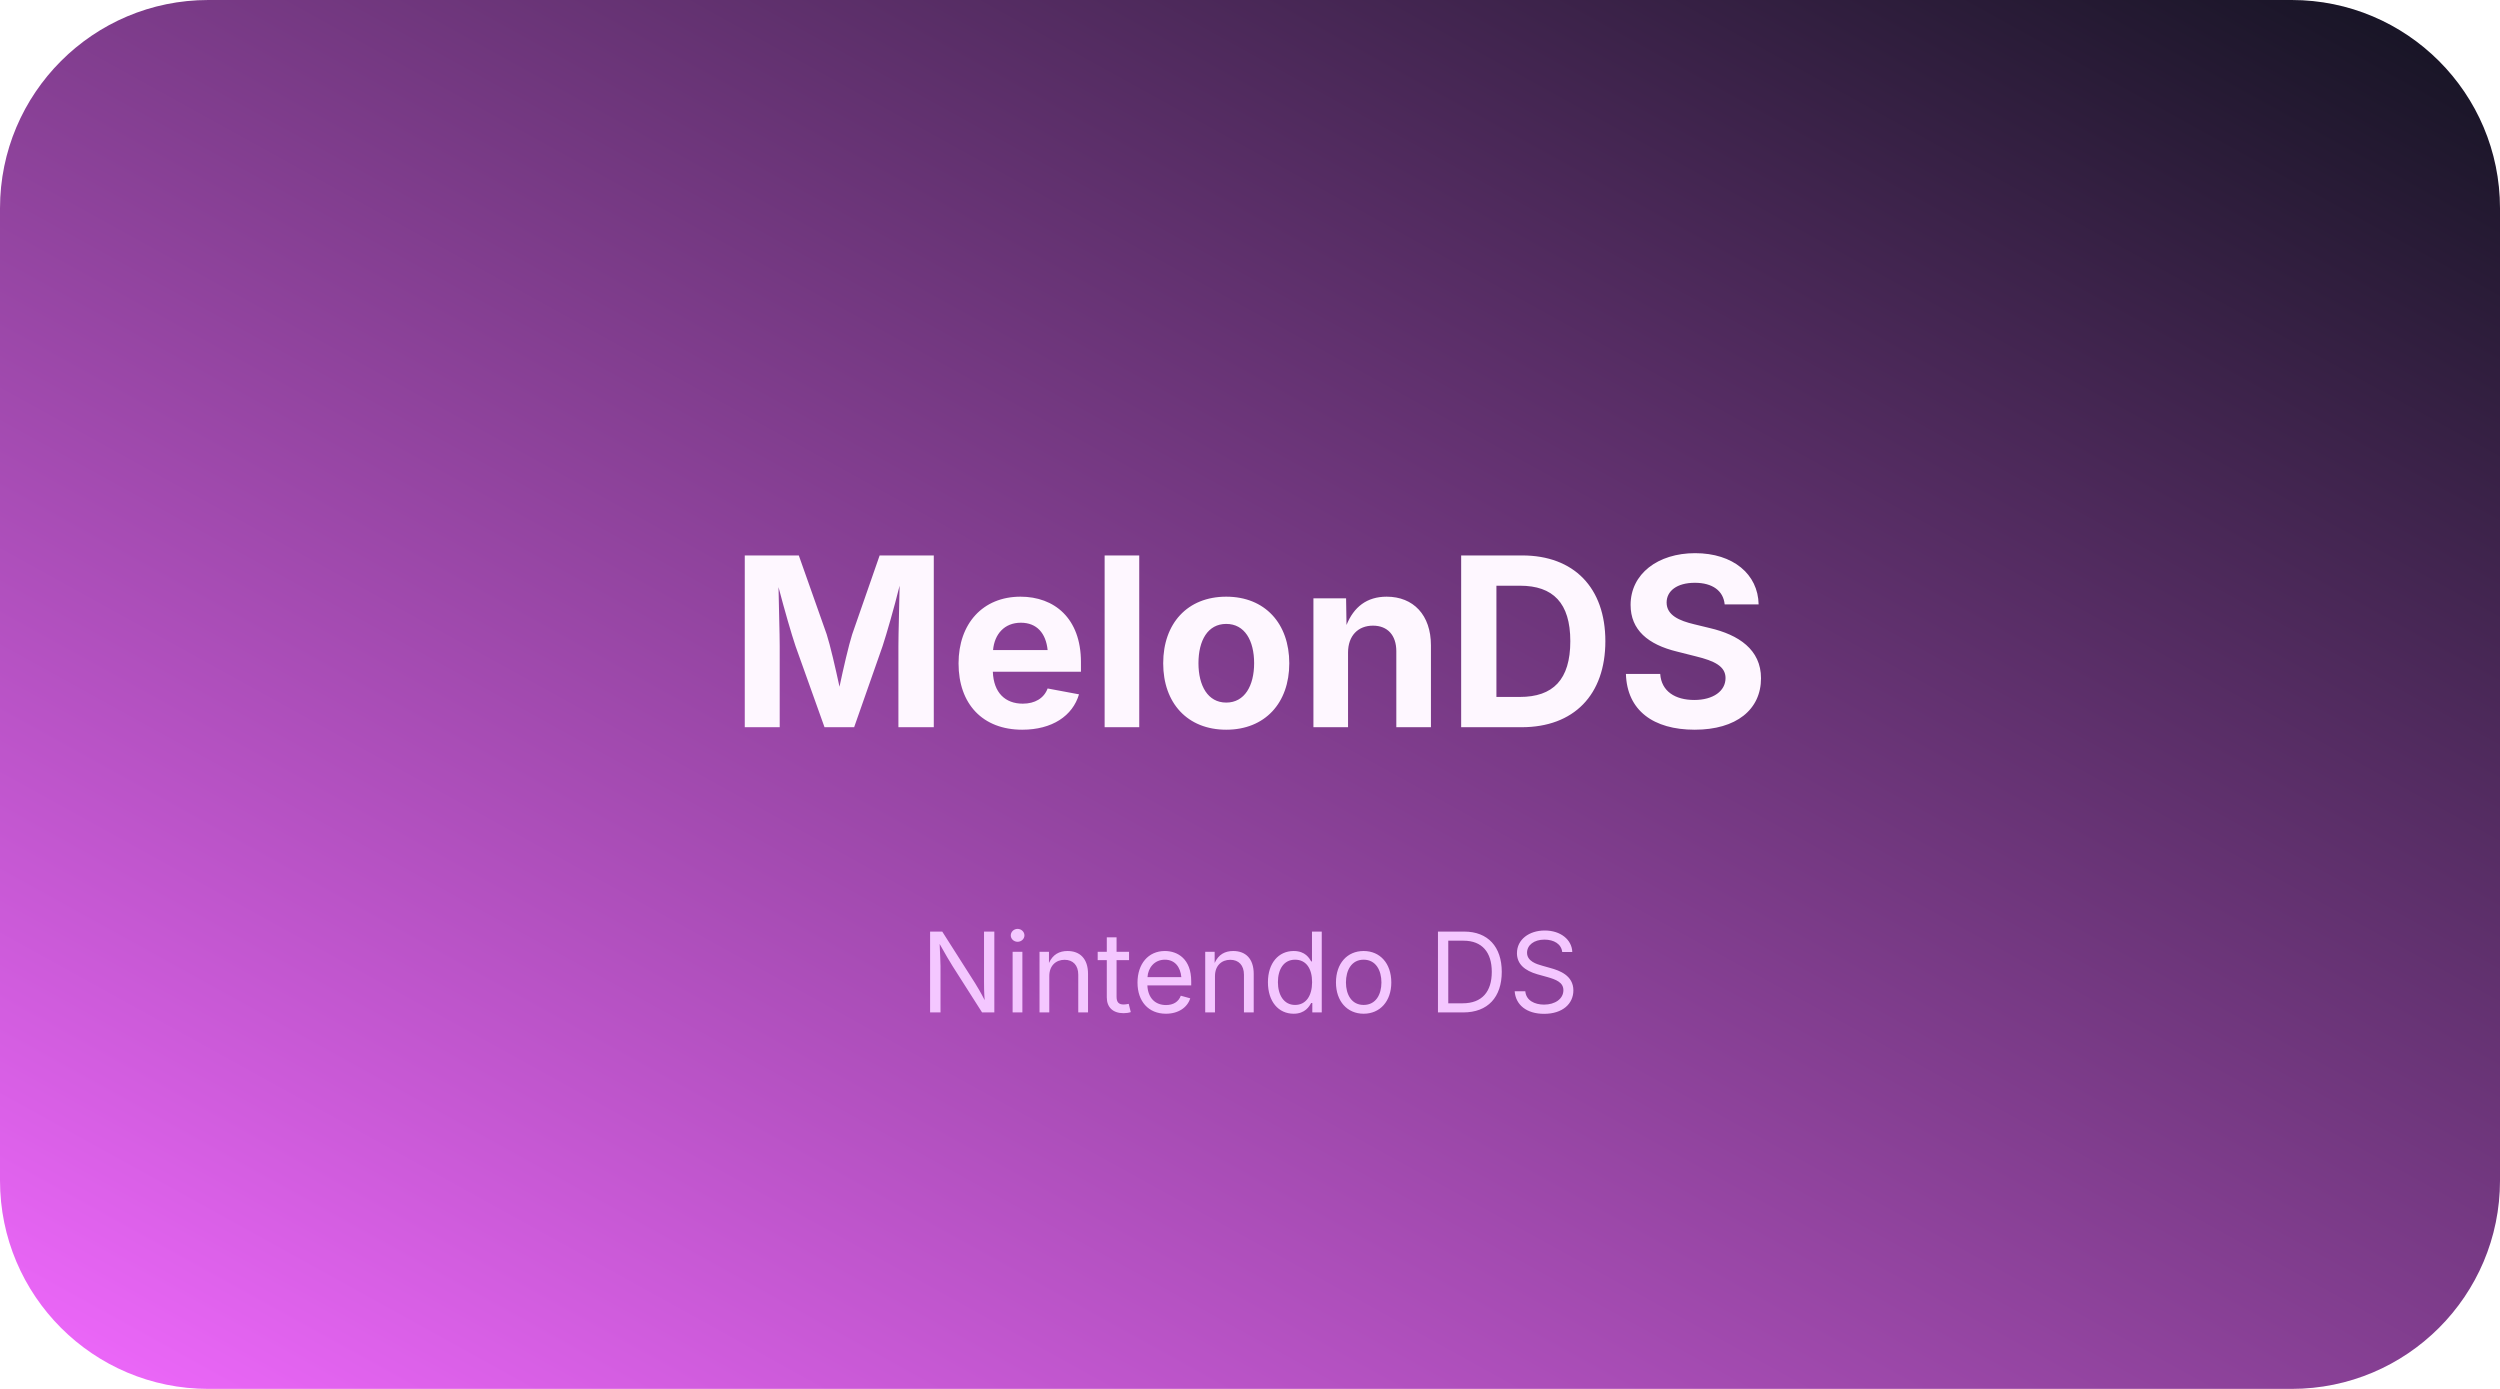
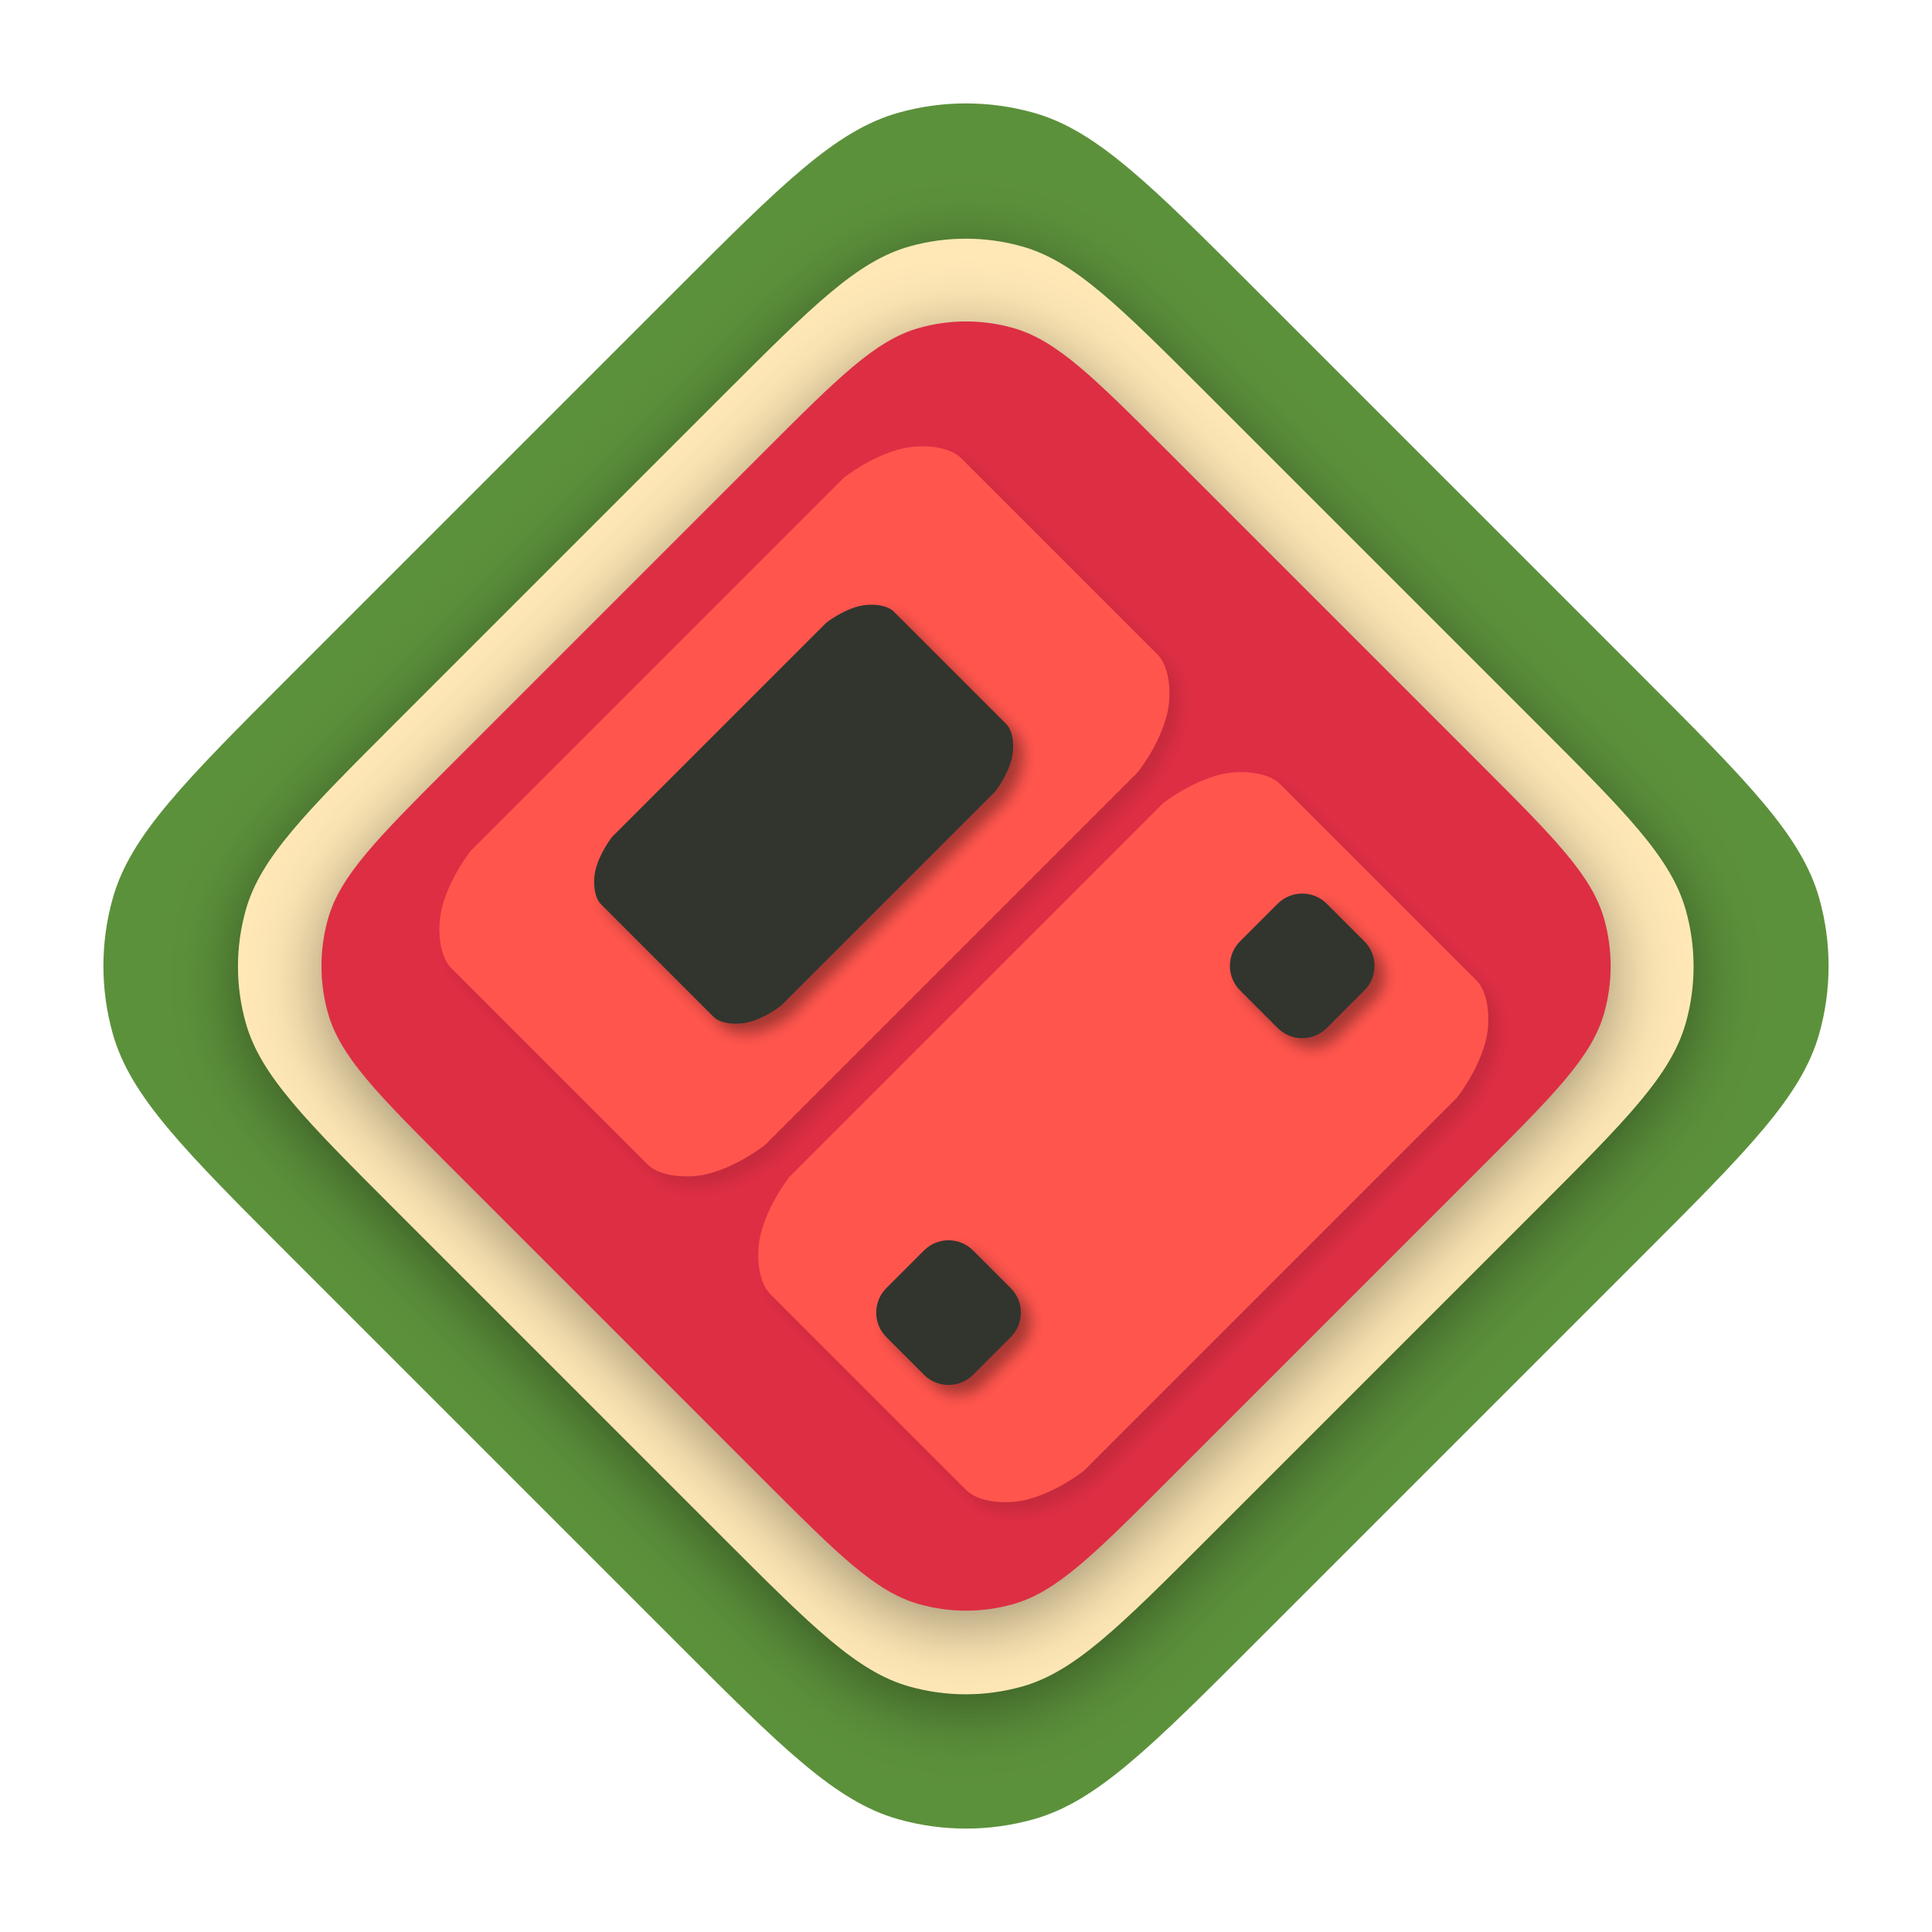
- <svg xmlns="http://www.w3.org/2000/svg" viewBox="0 0 360 200" aria-label="MelonDS logo">
-   <defs>
-     <linearGradient id="grad" x1="1" y1="0" x2="0" y2="1">
-       <stop offset="0%" stop-color="#11121f" />
-       <stop offset="100%" stop-color="#f269ff" />
-     </linearGradient>
-   </defs>
-   <rect width="360" height="200" rx="30" fill="url(#grad)" />
-   <text x="50%" y="46%" fill="#fef7ff" font-family="'Space Grotesk', 'Inter', sans-serif" font-size="34" font-weight="700" text-anchor="middle" dominant-baseline="middle">MelonDS</text>
-   <text x="50%" y="70%" fill="#f4c7ff" font-family="'Inter', sans-serif" font-size="16" text-anchor="middle" dominant-baseline="middle">Nintendo DS</text>
+ <svg xmlns="http://www.w3.org/2000/svg" width="1024" height="1024">
+   <path fill="#5c913b" fill-rule="evenodd" d="M357.62 154.38c56.821-56.821 85.232-85.232 118.463-94.604a132.32 132.32 0 0 1 71.834 0c33.231 9.372 61.642 37.783 118.463 94.604l203.24 203.24c56.821 56.821 85.232 85.232 94.604 118.463a132.32 132.32 0 0 1 0 71.834c-9.372 33.231-37.783 61.642-94.604 118.463L666.38 869.62c-56.821 56.821-85.232 85.232-118.463 94.604a132.319 132.319 0 0 1-71.834 0c-33.231-9.372-61.642-37.783-118.463-94.604L154.38 666.38c-56.821-56.821-85.232-85.232-94.604-118.463a132.318 132.318 0 0 1 0-71.834c9.372-33.231 37.783-61.642 94.604-118.463Z" />
+   <filter id="a" x="0" y="0" width="1024" height="1024" filterUnits="userSpaceOnUse" primitiveUnits="userSpaceOnUse" color-interpolation-filters="sRGB">
+     <feGaussianBlur stdDeviation="18.378" />
+     <feOffset dy="7.351" result="offsetblur" />
+     <feFlood flood-color="#000" flood-opacity=".4" />
+     <feComposite in2="offsetblur" operator="in" />
+     <feMerge>
+       <feMergeNode />
+       <feMergeNode in="SourceGraphic" />
+     </feMerge>
+   </filter>
+   <path fill="#ffe8b6" fill-rule="evenodd" filter="url(#a)" d="M383.23 209.478c47.35-47.35 71.026-71.026 98.72-78.836a110.266 110.266 0 0 1 59.86 0c27.694 7.81 51.369 31.486 98.72 78.836L814.66 383.61c47.351 47.351 71.027 71.026 78.837 98.72a110.265 110.265 0 0 1 0 59.86c-7.81 27.694-31.486 51.37-78.837 98.72L640.53 815.042c-47.351 47.35-71.027 71.026-98.72 78.836a110.265 110.265 0 0 1-59.86 0c-27.694-7.81-51.37-31.485-98.72-78.836L209.098 640.91c-47.35-47.35-71.026-71.026-78.836-98.72a110.266 110.266 0 0 1 0-59.86c7.81-27.694 31.485-51.369 78.836-98.72Z" />
+   <filter id="b" x="0" y="0" width="1024" height="1024" filterUnits="userSpaceOnUse" primitiveUnits="userSpaceOnUse" color-interpolation-filters="sRGB">
+     <feGaussianBlur stdDeviation="18.378" />
+     <feOffset dy="7.351" result="offsetblur" />
+     <feFlood flood-color="#000" flood-opacity=".4" />
+     <feComposite in2="offsetblur" operator="in" />
+     <feMerge>
+       <feMergeNode />
+       <feMergeNode in="SourceGraphic" />
+     </feMerge>
+   </filter>
+   <path fill="#dd2e44" fill-rule="evenodd" filter="url(#b)" d="M404.822 239.527c39.46-39.46 59.189-59.189 82.266-65.697a91.889 91.889 0 0 1 49.885 0c23.077 6.508 42.807 26.238 82.266 65.697l165.295 165.295c39.459 39.46 59.188 59.189 65.697 82.266a91.888 91.888 0 0 1 0 49.884c-6.509 23.078-26.238 42.808-65.697 82.266L619.239 784.534c-39.46 39.459-59.189 59.188-82.266 65.697a91.888 91.888 0 0 1-49.885 0c-23.077-6.509-42.807-26.238-82.266-65.697L239.527 619.239c-39.46-39.46-59.189-59.189-65.697-82.267a91.888 91.888 0 0 1 0-49.884c6.508-23.077 26.238-42.807 65.697-82.266Z" />
+   <filter id="c" x="0" y="0" width="1024" height="1024" filterUnits="userSpaceOnUse" primitiveUnits="userSpaceOnUse" color-interpolation-filters="sRGB">
+     <feGaussianBlur stdDeviation="3.676" />
+     <feOffset dx="5.198" dy="5.198" result="offsetblur" />
+     <feFlood flood-color="#000" flood-opacity=".104" />
+     <feComposite in2="offsetblur" operator="in" />
+     <feMerge>
+       <feMergeNode />
+       <feMergeNode in="SourceGraphic" />
+     </feMerge>
+   </filter>
+   <path fill="#ff554d" fill-rule="evenodd" filter="url(#c)" d="M405.568 606.767s-14.487 11.68-31.187 15.594c-9.553 2.238-24.422 1.568-31.188-5.198l-103.96-103.96c-6.766-6.766-7.436-21.635-5.198-31.187 3.914-16.7 15.594-31.188 15.594-31.188l197.523-197.523s14.488-11.68 31.188-15.594c9.553-2.239 24.422-1.568 31.188 5.198l103.96 103.96c6.765 6.765 7.436 21.634 5.197 31.187-3.913 16.7-15.594 31.188-15.594 31.188Z" />
+   <filter id="d" x="0" y="0" width="1024" height="1024" filterUnits="userSpaceOnUse" primitiveUnits="userSpaceOnUse" color-interpolation-filters="sRGB">
+     <feGaussianBlur stdDeviation="3.676" />
+     <feOffset dx="5.198" dy="5.198" result="offsetblur" />
+     <feFlood flood-color="#000" flood-opacity=".104" />
+     <feComposite in2="offsetblur" operator="in" />
+     <feMerge>
+       <feMergeNode />
+       <feMergeNode in="SourceGraphic" />
+     </feMerge>
+   </filter>
+   <path fill="#ff554d" fill-rule="evenodd" filter="url(#d)" d="M574.579 779.453s-14.488 11.68-31.188 15.594c-9.553 2.238-24.422 1.568-31.188-5.198l-103.96-103.96c-6.765-6.766-7.436-21.635-5.197-31.187 3.914-16.7 15.594-31.188 15.594-31.188L616.163 425.99s14.488-11.68 31.187-15.594c9.553-2.239 24.422-1.568 31.188 5.198l103.96 103.96c6.766 6.765 7.436 21.634 5.198 31.187-3.914 16.7-15.594 31.188-15.594 31.188Z" />
+   <filter id="e" x="0" y="0" width="1024" height="1024" filterUnits="userSpaceOnUse" primitiveUnits="userSpaceOnUse" color-interpolation-filters="sRGB">
+     <feGaussianBlur stdDeviation="3.676" />
+     <feOffset dx="5.198" dy="5.198" result="offsetblur" />
+     <feFlood flood-color="#000" flood-opacity=".35" />
+     <feComposite in2="offsetblur" operator="in" />
+     <feMerge>
+       <feMergeNode />
+       <feMergeNode in="SourceGraphic" />
+     </feMerge>
+   </filter>
+   <path fill="#31352e" fill-rule="evenodd" filter="url(#e)" d="M414.022 532.978s-8.315 6.704-17.9 8.95c-5.483 1.285-14.016.9-17.9-2.983l-59.667-59.667c-3.883-3.884-4.268-12.417-2.983-17.9 2.246-9.585 8.95-17.9 8.95-17.9L437.89 330.11s8.315-6.704 17.9-8.95c5.482-1.285 14.016-.9 17.9 2.984l59.666 59.666c3.884 3.884 4.269 12.418 2.984 17.9-2.246 9.585-8.95 17.9-8.95 17.9Z" />
+   <filter id="f" x="0" y="0" width="1024" height="1024" filterUnits="userSpaceOnUse" primitiveUnits="userSpaceOnUse" color-interpolation-filters="sRGB">
+     <feGaussianBlur stdDeviation="3.676" />
+     <feOffset dx="5.198" dy="5.198" result="offsetblur" />
+     <feFlood flood-color="#000" flood-opacity=".35" />
+     <feComposite in2="offsetblur" operator="in" />
+     <feMerge>
+       <feMergeNode />
+       <feMergeNode in="SourceGraphic" />
+     </feMerge>
+   </filter>
+   <path fill="#31352e" fill-rule="evenodd" filter="url(#f)" d="M677.203 544.885c7.177 7.176 18.813 7.176 25.99 0l19.954-19.955c7.177-7.176 7.177-18.813 0-25.99l-19.954-19.954c-7.177-7.176-18.813-7.176-25.99 0l-19.954 19.955c-7.177 7.176-7.177 18.813 0 25.99Z" />
+   <filter id="g" x="0" y="0" width="1024" height="1024" filterUnits="userSpaceOnUse" primitiveUnits="userSpaceOnUse" color-interpolation-filters="sRGB">
+     <feGaussianBlur stdDeviation="3.676" />
+     <feOffset dx="5.198" dy="5.198" result="offsetblur" />
+     <feFlood flood-color="#000" flood-opacity=".35" />
+     <feComposite in2="offsetblur" operator="in" />
+     <feMerge>
+       <feMergeNode />
+       <feMergeNode in="SourceGraphic" />
+     </feMerge>
+   </filter>
+   <path fill="#31352e" fill-rule="evenodd" filter="url(#g)" d="M489.752 728.66c7.177 7.177 18.813 7.177 25.99 0l19.954-19.954c7.177-7.177 7.177-18.813 0-25.99l-19.954-19.954c-7.177-7.176-18.813-7.176-25.99 0l-19.954 19.955c-7.177 7.176-7.177 18.812 0 25.99Z" />
</svg>
